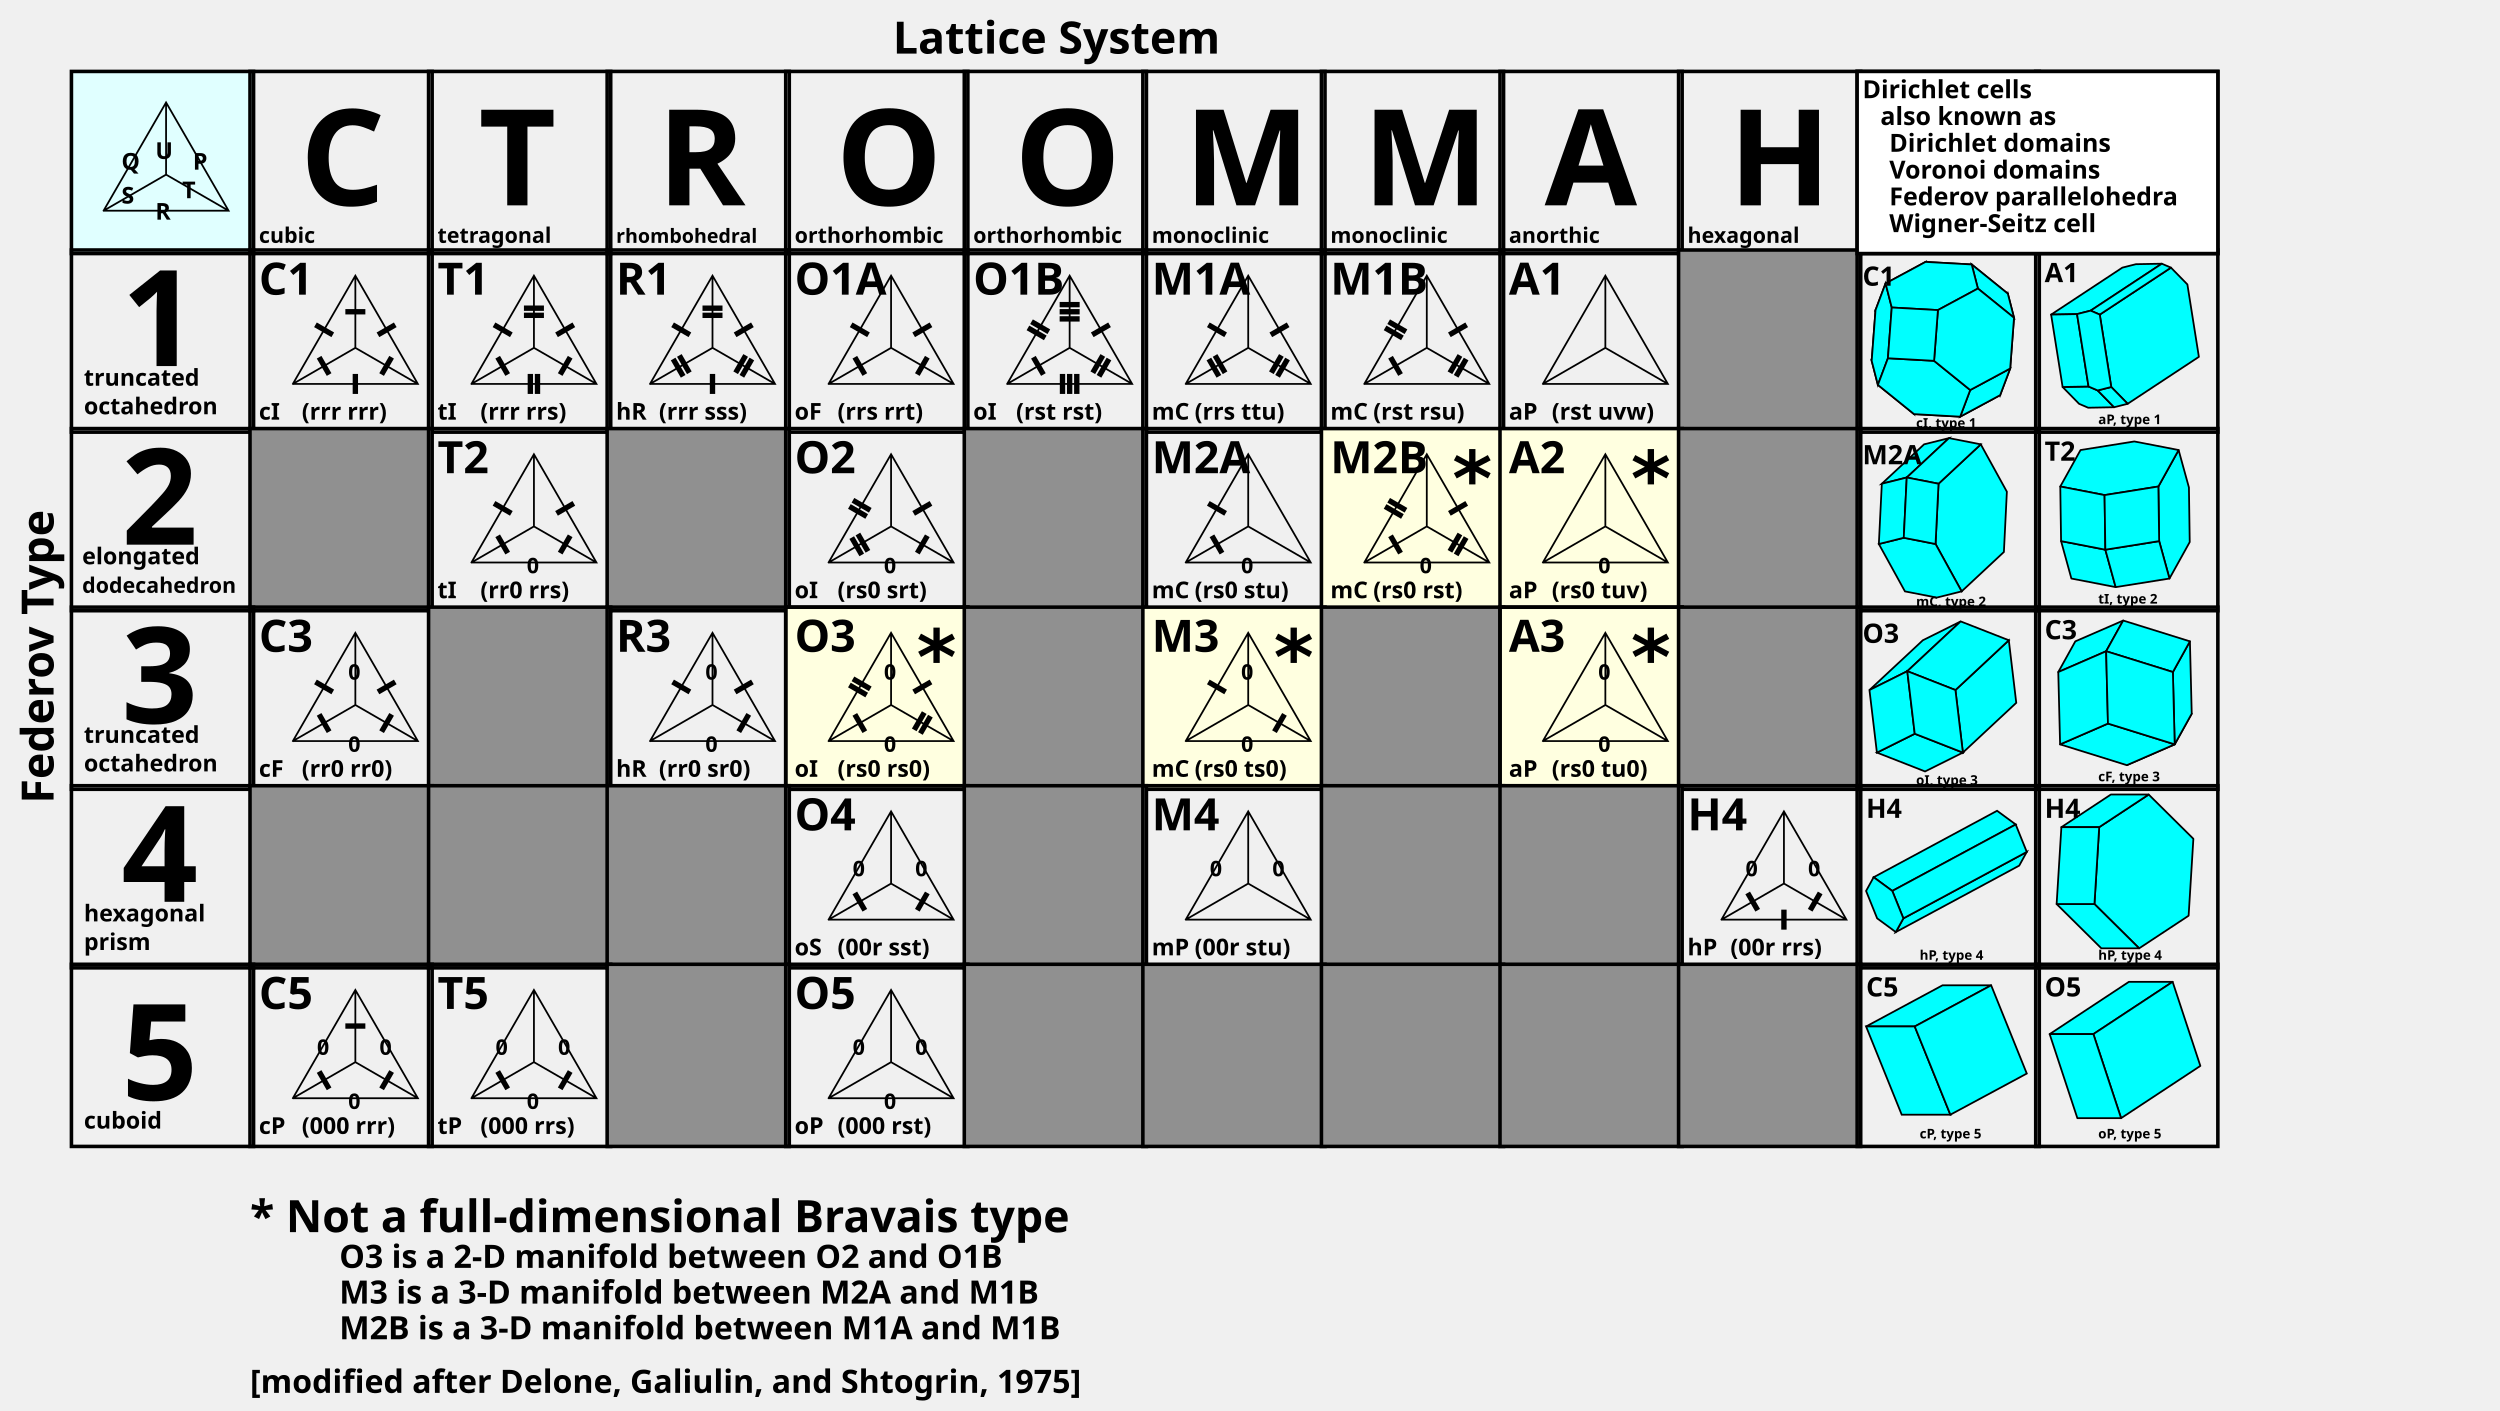
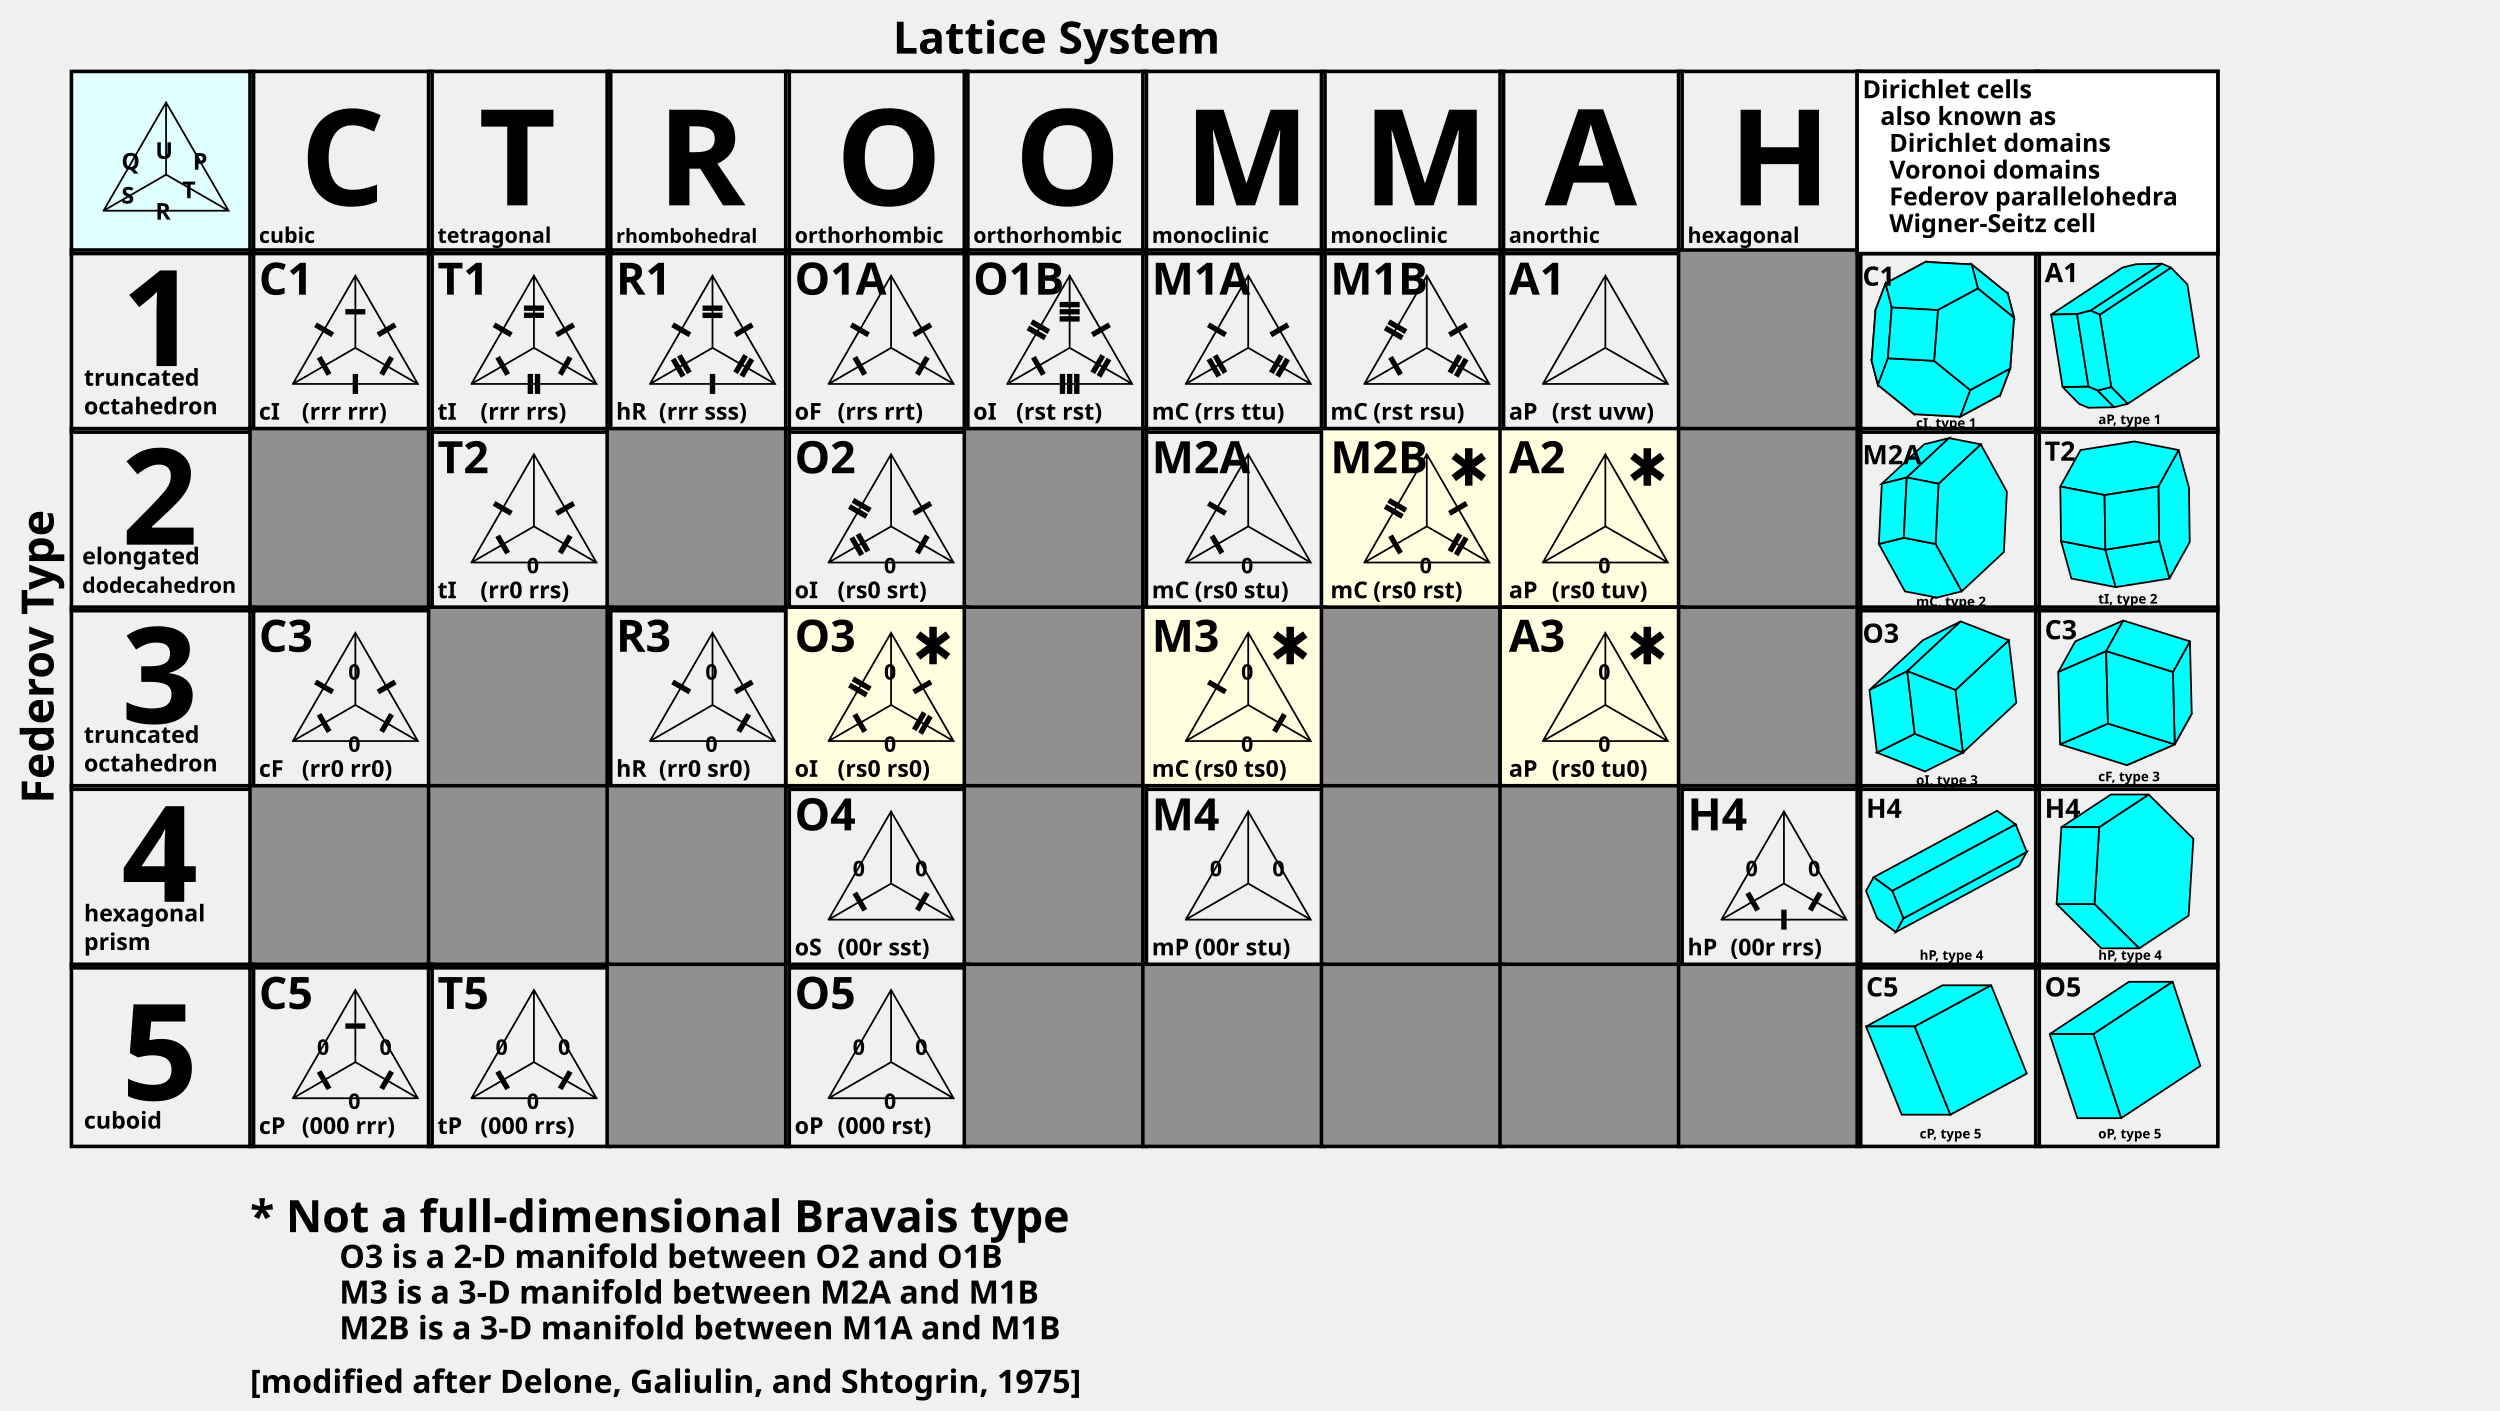
<svg xmlns="http://www.w3.org/2000/svg" xmlns:xlink="http://www.w3.org/1999/xlink" width="1400" height="790" viewBox="0 0 1400 790" version="1.1">
  <defs>
    <rect id="unused" width="102" height="102" stroke-width="2" stroke="black" fill="#909090" />
    <rect id="blank" x="0" y="0" width="102" height="102" stroke-width="2" stroke="black" fill="none" />
    <style> 
            .large-text { font-family: sans-serif; font-weight: bold; font-size: 75px; }
            .characteristic-text { font-family: sans-serif; font-weight:700; font-size: 13px; }
        </style>
-     <path d="m 94.763,17.768 -6.87,3.601 6.87,3.622 -1.582,2.935 -6.932,-3.83 v 7.161 h -3.539 v -7.161 l -6.953,3.83 -1.582,-2.935 6.953,-3.622 -6.953,-3.601 1.582,-2.935 6.953,3.789 v -7.161 h 3.539 v 7.161 l 6.932,-3.789 z" style="font-weight:bold;font-size:60px;font-family:sans-serif;stroke-width:0.711" id="asterisk" />
+     <path d="M82.5 11 82.5 32 M74.1 15.25 90.9 27.75 M74.1 27.75 90.9 15.25" stroke="black" stroke-width="4.2" stroke-linecap="butt" id="asterisk" />
+     <svg width="100" height="100" viewBox="0 0 100 100">
+       <path d="M50,20 50,80 M26,35 74,65 M26,65 74,35" stroke="black" stroke-width="12" stroke-linecap="butt" />
+     </svg>
    <polyline id="cellborder" stroke="black" points="0,-0   70,-0   35,-60.622   -0.175,0.303   0.175,-0.101   35,-20.207   35,-60.622   35,-20.207   70,-0   " style="fill:none; stroke-width:3 stroke-linejoin:round; stroke-linecap:round" />
    <text id="zeroP" x="48.5" y="-24.311" style="font-family:sans-serif; font-size=26; font-weight:bold; ">0</text>
    <text id="zeroQ" x="13.5" y="-24.311" style="font-family:sans-serif; font-size=26; font-weight:bold; ">0</text>
    <text id="zeroR" x="31" y="6" style="font-family:sans-serif; font-size=26; font-weight:bold; ">0</text>
    <text id="zeroU" x="31" y="-34.414" style="font-family:sans-serif; font-size=26; font-weight:bold; ">0</text>
    <line id="oneSlashP" x1="57.35" y1="-33.111" x2="47.65" y2="-27.511" style="stroke:rgb(0,0,0);stroke-width:3" />
    <line id="oneSlashQ" x1="12.65" y1="-33.111" x2="22.35" y2="-27.511" style="stroke:rgb(0,0,0);stroke-width:3" />
    <line id="oneSlashR" x1="35" y1="-5.6" x2="35" y2="5.6" style="stroke:rgb(0,0,0);stroke-width:3" />
    <line id="oneSlashS" x1="14.7" y1="-14.953" x2="20.3" y2="-5.254" style="stroke:rgb(0,0,0);stroke-width:3" />
    <line id="oneSlashT" x1="55.3" y1="-14.953" x2="49.7" y2="-5.254" style="stroke:rgb(0,0,0);stroke-width:3" />
    <line id="oneSlashU" x1="40.6" y1="-40.414" x2="29.4" y2="-40.414" style="stroke:rgb(0,0,0);stroke-width:3" />
    <g id="2SlashP">
</g>
    <g id="2SlashQ">
      <line name="2SlashQa" x1="11.65" y1="-31.379" x2="21.35" y2="-25.779" style="stroke:rgb(0,0,0);stroke-width:3" />
      <line name="2SlashQb" x1="13.65" y1="-34.843" x2="23.35" y2="-29.243" style="stroke:rgb(0,0,0);stroke-width:3" />
    </g>
    <g id="2SlashR">
      <line id="mult2SlashRa" x1="33" y1="-5.6" x2="33" y2="5.6" style="stroke:rgb(0,0,0);stroke-width:3" />
      <line id="mult2SlashRb" x1="37" y1="-5.6" x2="37" y2="5.6" style="stroke:rgb(0,0,0);stroke-width:3" />
    </g>
    <g id="2SlashS">
      <line name="2SlashSa" x1="12.968" y1="-13.953" x2="18.568" y2="-4.254" style="stroke:rgb(0,0,0);stroke-width:3" />
      <line name="2SlashSb" x1="16.432" y1="-15.953" x2="22.032" y2="-6.254" style="stroke:rgb(0,0,0);stroke-width:3" />
    </g>
    <g id="2SlashT">
      <line name="2SlashTa" x1="53.568" y1="-15.953" x2="47.968" y2="-6.254" style="stroke:rgb(0,0,0);stroke-width:3" />
      <line name="2SlashTb" x1="57.032" y1="-13.953" x2="51.432" y2="-4.254" style="stroke:rgb(0,0,0);stroke-width:3" />
    </g>
    <g id="2SlashU">
      <line id="2SlashUa" x1="40.6" y1="-42.414" x2="29.4" y2="-42.414" style="stroke:rgb(0,0,0);stroke-width:3" />
      <line id="2SlashUb" x1="40.6" y1="-38.414" x2="29.4" y2="-38.414" style="stroke:rgb(0,0,0);stroke-width:3" />
    </g>
    <g id="3SlashR">
      <line name="3Slash" x1="31" y1="5.6" x2="31" y2="-5.6" style="stroke:rgb(0,0,0);stroke-width:3" />
      <line name="3Slash" x1="35" y1="5.6" x2="35" y2="-5.6" style="stroke:rgb(0,0,0);stroke-width:3" />
      <line name="3Slash" x1="39" y1="5.6" x2="39" y2="-5.6" style="stroke:rgb(0,0,0);stroke-width:3" />
    </g>
    <g id="3SlashU">
      <line name="3Slash" x1="29.4" y1="-44.414" x2="40.6" y2="-44.414" style="stroke:rgb(0,0,0);stroke-width:3" />
      <line name="3Slash" x1="29.4" y1="-40.414" x2="40.6" y2="-40.414" style="stroke:rgb(0,0,0);stroke-width:3" />
      <line name="3Slash" x1="29.4" y1="-36.414" x2="40.6" y2="-36.414" style="stroke:rgb(0,0,0);stroke-width:3" />
    </g>
  </defs>
  <text x="500" y="30" style="font-family:sans-serif; font-weight:bold; font-size:25px">Lattice System</text>
  <g transform="translate(30, 450)">
    <text x="0" y="0" style="font-family:sans-serif; font-weight:bold; font-size:25px" transform="rotate(270 0 0)">Federov Type</text>
  </g>
  <g transform="translate(40, 40)">
    <g transform="translate(0, 0)">
      <rect name="Basic" x="0" y="0" width="102" height="102" stroke-width="2" stroke="black" fill="lightcyan" />
      <g transform=" translate(18, 78)  ">
        <use xlink:href="#cellborder" />
        <text class="characteristic-text" x="44" y="-7">T</text>
        <text class="characteristic-text" x="50" y="-23">P</text>
        <text class="characteristic-text" x="10" y="-23">Q</text>
        <text class="characteristic-text" x="29" y="-29">U</text>
        <text class="characteristic-text" x="29" y="5">R</text>
        <text class="characteristic-text" x="10" y="-4">S</text>
      </g>
    </g>
    <g transform="translate(100, 0)">
      <use xlink:href="#blank" />
      <text style="font-family:sans-serif; font-weight:bold; font-size:75px" x="28" y="75">C</text>
      <text style="font-family:sans-serif; font-weight:bold; font-size:12px" x="5" y="96">cubic</text>
    </g>
    <g transform="translate(200, 0)">
      <use xlink:href="#blank" />
      <text style="font-family:sans-serif; font-weight:bold; font-size:75px" x="28" y="75">T</text>
      <text style="font-family:sans-serif; font-weight:bold; font-size:12px" x="5" y="96">tetragonal</text>
    </g>
    <g transform="translate(300, 0)">
      <use xlink:href="#blank" />
      <text style="font-family:sans-serif; font-weight:bold; font-size:75px" x="28" y="75">R</text>
      <text style="font-family:sans-serif; font-weight:bold; font-size:11px" x="5" y="96">rhombohedral</text>
    </g>
    <g transform="translate(400, 0)">
      <use xlink:href="#blank" />
      <text style="font-family:sans-serif; font-weight:bold; font-size:75px" x="28" y="75">O</text>
      <text style="font-family:sans-serif; font-weight:bold; font-size:12px" x="5" y="96">orthorhombic</text>
    </g>
    <g transform="translate(500, 0)">
      <use xlink:href="#blank" />
      <text style="font-family:sans-serif; font-weight:bold; font-size:75px" x="28" y="75">O</text>
      <text style="font-family:sans-serif; font-weight:bold; font-size:12px" x="5" y="96">orthorhombic</text>
    </g>
    <g transform="translate(600, 0)">
      <use xlink:href="#blank" />
      <text style="font-family:sans-serif; font-weight:bold; font-size:75px" x="23" y="75">M</text>
      <text style="font-family:sans-serif; font-weight:bold; font-size:12px" x="5" y="96">monoclinic</text>
    </g>
    <g transform="translate(700, 0)">
      <use xlink:href="#blank" />
      <text style="font-family:sans-serif; font-weight:bold; font-size:75px" x="23" y="75">M</text>
      <text style="font-family:sans-serif; font-weight:bold; font-size:12px" x="5" y="96">monoclinic</text>
    </g>
    <g transform="translate(800, 0)">
      <use xlink:href="#blank" />
      <text style="font-family:sans-serif; font-weight:bold; font-size:75px" x="25" y="75">A</text>
      <text style="font-family:sans-serif; font-weight:bold; font-size:12px" x="5" y="96">anorthic</text>
    </g>
    <g transform="translate(900, 0)">
      <use xlink:href="#blank" />
      <text style="font-family:sans-serif; font-weight:bold; font-size:75px" x="28" y="75">H</text>
      <text style="font-family:sans-serif; font-weight:bold; font-size:12px" x="5" y="96">hexagonal</text>
    </g>
    <g transform="translate(1000, 0)">
      <use xlink:href="#blank" />
    </g>
    <g transform="translate(1100, 0)">
      <use xlink:href="#blank" />
    </g>
    <g transform="translate(0, 100)">
      <use xlink:href="#blank" />
      <text style="font-family:sans-serif; font-weight:bold; font-size:75px" x="28" y="65">1</text>
      <text style="font-family:sans-serif; font-weight:bold; font-size:13px" x="7" y="76">truncated</text>
      <text style="font-family:sans-serif; font-weight:bold; font-size:13px" x="7" y="92">octahedron</text>
    </g>
    <g transform="translate(100, 100)">
      <g transform=" translate(24, 75)  ">
        <use xlink:href="#cellborder" />
        <use xlink:href="#oneSlashP" />
        <use xlink:href="#oneSlashQ" />
        <use xlink:href="#oneSlashR" />
        <use xlink:href="#oneSlashS" />
        <use xlink:href="#oneSlashT" />
        <use xlink:href="#oneSlashU" />
      </g>
      <use xlink:href="#blank" />
      <text style="font-family:sans-serif; font-weight:bold; font-size:25px" x="5" y="25">C1</text>
      <text class="characteristic-text" x="5" y="95">cI</text>
      <text x="29" y="95" class="characteristic-text">(rrr rrr)</text>
    </g>
    <g transform="translate(200, 100)">
      <g transform=" translate(24, 75)  ">
        <use xlink:href="#cellborder" />
        <use xlink:href="#oneSlashP" />
        <use xlink:href="#oneSlashQ" />
        <use xlink:href="#2SlashR" />
        <use xlink:href="#oneSlashS" />
        <use xlink:href="#oneSlashT" />
        <use xlink:href="#2SlashU" />
      </g>
      <use xlink:href="#blank" />
      <text style="font-family:sans-serif; font-weight:bold; font-size:25px" x="5" y="25">T1</text>
      <text class="characteristic-text" x="5" y="95">tI</text>
      <text x="29" y="95" class="characteristic-text">(rrr rrs)</text>
    </g>
    <g transform="translate(300, 100)">
      <g transform=" translate(24, 75)  ">
        <use xlink:href="#cellborder" />
        <use xlink:href="#oneSlashP" />
        <use xlink:href="#oneSlashQ" />
        <use xlink:href="#oneSlashR" />
        <use xlink:href="#2SlashS" />
        <use xlink:href="#2SlashT" />
        <use xlink:href="#2SlashU" />
      </g>
      <use xlink:href="#blank" />
      <text style="font-family:sans-serif; font-weight:bold; font-size:25px" x="5" y="25">R1</text>
      <text class="characteristic-text" x="5" y="95">hR</text>
      <text x="29" y="95" class="characteristic-text">(rrr sss)</text>
    </g>
    <g transform="translate(400, 100)">
      <g transform=" translate(24, 75)  ">
        <use xlink:href="#cellborder" />
        <use xlink:href="#oneSlashP" />
        <use xlink:href="#oneSlashQ" />
        <use xlink:href="#oneSlashS" />
        <use xlink:href="#oneSlashT" />
      </g>
      <use xlink:href="#blank" />
      <text style="font-family:sans-serif; font-weight:bold; font-size:25px" x="5" y="25">O1A</text>
      <text class="characteristic-text" x="5" y="95">oF</text>
      <text x="29" y="95" class="characteristic-text">(rrs rrt)</text>
    </g>
    <g transform="translate(500, 100)">
      <g transform=" translate(24, 75)  ">
        <use xlink:href="#cellborder" />
        <use xlink:href="#oneSlashP" />
        <use xlink:href="#2SlashQ" />
        <use xlink:href="#3SlashR" />
        <use xlink:href="#oneSlashS" />
        <use xlink:href="#2SlashT" />
        <use xlink:href="#3SlashU" />
      </g>
      <use xlink:href="#blank" />
      <text style="font-family:sans-serif; font-weight:bold; font-size:25px" x="5" y="25">O1B</text>
      <text class="characteristic-text" x="5" y="95">oI</text>
      <text x="29" y="95" class="characteristic-text">(rst rst)</text>
    </g>
    <g transform="translate(600, 100)">
      <g transform=" translate(24, 75)  ">
        <use xlink:href="#cellborder" />
        <use xlink:href="#oneSlashP" />
        <use xlink:href="#oneSlashQ" />
        <use xlink:href="#2SlashS" />
        <use xlink:href="#2SlashT" />
      </g>
      <use xlink:href="#blank" />
      <text style="font-family:sans-serif; font-weight:bold; font-size:25px" x="5" y="25">M1A</text>
      <text class="characteristic-text" x="5" y="95">mC</text>
      <text class="characteristic-text" x="29" y="95">(rrs ttu)</text>
    </g>
    <g transform="translate(700, 100)">
      <g transform=" translate(24, 75)  ">
        <use xlink:href="#cellborder" />
        <use xlink:href="#oneSlashP" />
        <use xlink:href="#2SlashQ" />
        <use xlink:href="#oneSlashS" />
        <use xlink:href="#2SlashT" />
      </g>
      <use xlink:href="#blank" />
      <text style="font-family:sans-serif; font-weight:bold; font-size:25px" x="5" y="25">M1B</text>
      <text class="characteristic-text" x="5" y="95">mC</text>
      <text class="characteristic-text" x="29" y="95">(rst rsu)</text>
    </g>
    <g transform="translate(800, 100)">
      <g transform=" translate(24, 75)  ">
        <use xlink:href="#cellborder" />
      </g>
      <use xlink:href="#blank" />
      <text style="font-family:sans-serif; font-weight:bold; font-size:25px" x="5" y="25">A1</text>
      <text class="characteristic-text" x="5" y="95">aP</text>
      <text class="characteristic-text" x="29" y="95">(rst uvw)</text>
    </g>
    <use xlink:href="#unused" x="900" y="100" />
    <g transform="translate(1000, 100)">
      <use xlink:href="#blank" />
      <g transform="translate(33, 35) scale( .5, .5)">
        <polygon fill="CYAN " stroke="black" stroke-width="2" points="39.841, 5.892  91.542, 8.763  87.236, 65.589  35.535, 62.719  " />
        <polygon fill="CYAN " stroke="black" stroke-width="2" points="-45.399, -2.719  -0.626, -26.826  39.841, 5.892  35.535, 62.719  -9.237, 86.826  -49.704, 54.108  " />
        <polygon fill="CYAN " stroke="black" stroke-width="2" points="-0.626, -26.826  10.608, -56.675  62.309, -53.804  102.776, -21.086  91.542, 8.763  39.841, 5.892  " />
        <polygon fill="CYAN " stroke="black" stroke-width="2" points="-9.237, 86.826  35.535, 62.719  87.236, 65.589  94.165, 92.567  49.392, 116.675  -2.309, 113.804  " />
        <polygon fill="CYAN " stroke="black" stroke-width="2" points="-45.399, -2.719  -34.165, -32.567  10.608, -56.675  -0.626, -26.826  " />
        <polygon fill="CYAN " stroke="black" stroke-width="2" points="-49.704, 54.108  -9.237, 86.826  -2.309, 113.804  -42.776, 81.086  " />
        <polygon fill="CYAN " stroke="black" stroke-width="2" points="91.542, 8.763  102.776, -21.086  109.704, 5.892  105.399, 62.719  94.165, 92.567  87.236, 65.589  " />
        <polygon fill="CYAN " stroke="black" stroke-width="2" points="-45.399, -2.719  -49.704, 54.108  -42.776, 81.086  -31.542, 51.237  -27.236, -5.589  -34.165, -32.567  " />
        <polygon fill="CYAN " stroke="black" stroke-width="2" points="62.309, -53.804  69.237, -26.826  109.704, 5.892  102.776, -21.086  " />
        <polygon fill="CYAN " stroke="black" stroke-width="2" points="49.392, 116.675  94.165, 92.567  105.399, 62.719  60.626, 86.826  " />
        <polygon fill="CYAN " stroke="black" stroke-width="2" points="-34.165, -32.567  -27.236, -5.589  24.465, -2.719  69.237, -26.826  62.309, -53.804  10.608, -56.675  " />
        <polygon fill="CYAN " stroke="black" stroke-width="2" points="-42.776, 81.086  -2.309, 113.804  49.392, 116.675  60.626, 86.826  20.159, 54.108  -31.542, 51.237  " />
        <polygon fill="CYAN " stroke="black" stroke-width="2" points="24.465, -2.719  20.159, 54.108  60.626, 86.826  105.399, 62.719  109.704, 5.892  69.237, -26.826  " />
        <polygon fill="CYAN " stroke="black" stroke-width="2" points="-27.236, -5.589  -31.542, 51.237  20.159, 54.108  24.465, -2.719  " />
        <text style="font-family:sans-serif; font-weight:bold; font-size:15px" x="0" y="129">cI, type 1 </text>
        <text style="font-family:sans-serif; font-weight:bold; font-size:30px" x="-60" y="-30">C1</text>
      </g>
    </g>
    <g transform="translate(1100, 100)">
      <use xlink:href="#blank" />
      <g transform="translate(35, 33)  scale(.5,.5)">
        <polygon fill="CYAN " stroke="black" stroke-width="2" points="27.005, -46.251  -52.748, 6.343  -23.711, 5.785  -8.521, 1.935  71.232, -50.658  42.195, -50.1  " stroke-linejoin="round" />
        <polygon fill="CYAN " stroke="black" stroke-width="2" points="99.876, -27.442  81.47, -46.251  1.718, 6.343  14.589, 87.442  32.995, 106.251  112.748, 53.657  " stroke-linejoin="round" />
        <polygon fill="CYAN " stroke="black" stroke-width="2" points="-21.47, 106.251  -11.232, 110.658  17.805, 110.1  -0.601, 91.291  -10.839, 86.883  -39.876, 87.442  " stroke-linejoin="round" />
        <polygon fill="CYAN " stroke="black" stroke-width="2" points="71.232, -50.658  -8.521, 1.935  1.718, 6.343  81.47, -46.251  " stroke-linejoin="round" />
        <polygon fill="CYAN " stroke="black" stroke-width="2" points="-52.748, 6.343  -39.876, 87.442  -10.839, 86.883  -23.711, 5.785  " stroke-linejoin="round" />
        <polygon fill="CYAN " stroke="black" stroke-width="2" points="17.805, 110.1  32.995, 106.251  14.589, 87.442  -0.601, 91.291  " stroke-linejoin="round" />
        <polygon fill="CYAN " stroke="black" stroke-width="2" points="-23.711, 5.785  -10.839, 86.883  -0.601, 91.291  14.589, 87.442  1.718, 6.343  -8.521, 1.935  " stroke-linejoin="round" />
        <text style="font-family:sans-serif; font-weight:bold; font-size:15px" x="0" y="129">aP, type 1 </text>
"<text style="font-family:sans-serif; font-weight:bold; font-size:30px" x="-60" y="-30">A1</text>
"</g>
    </g>
    <g transform="translate(0, 200)">
      <use xlink:href="#blank" />
      <text style="font-family:sans-serif; font-weight:bold; font-size:75px" x="28" y="65">2</text>
      <text style="font-family:sans-serif; font-weight:bold; font-size:13px" x="6" y="76">elongated</text>
      <text style="font-family:sans-serif; font-weight:bold; font-size:12px" x="6" y="92">dodecahedron</text>
    </g>
    <use xlink:href="#unused" x="100" y="200" />
    <g transform="translate(200, 200)">
      <g transform=" translate(24, 75)  ">
        <use xlink:href="#cellborder" />
        <use xlink:href="#oneSlashP" />
        <use xlink:href="#oneSlashQ" />
        <use xlink:href="#zeroR" />
        <use xlink:href="#oneSlashS" />
        <use xlink:href="#oneSlashT" />
      </g>
      <use xlink:href="#blank" />
      <text style="font-family:sans-serif; font-weight:bold; font-size:25px" x="5" y="25">T2</text>
      <text class="characteristic-text" x="5" y="95">tI</text>
      <text class="characteristic-text" x="29" y="95">(rr0 rrs)</text>
    </g>
    <use xlink:href="#unused" x="300" y="200" />
    <g transform="translate(400, 200)">
      <g transform=" translate(24, 75)  ">
        <use xlink:href="#cellborder" />
        <use xlink:href="#oneSlashP" />
        <use xlink:href="#zeroR" />
        <use xlink:href="#2SlashS" />
        <use xlink:href="#2SlashQ" />
        <use xlink:href="#oneSlashT" />
      </g>
      <use xlink:href="#blank" />
      <text style="font-family:sans-serif; font-weight:bold; font-size:25px" x="5" y="25">O2</text>
      <text class="characteristic-text" x="5" y="95">oI</text>
      <text class="characteristic-text" x="29" y="95">(rs0 srt)</text>
    </g>
    <use xlink:href="#unused" x="500" y="200" />
    <g transform="translate(600, 200)">
      <g transform=" translate(24, 75)  ">
        <use xlink:href="#cellborder" />
        <use xlink:href="#oneSlashQ" />
        <use xlink:href="#zeroR" />
        <use xlink:href="#oneSlashS" />
      </g>
      <use xlink:href="#blank" />
      <text style="font-family:sans-serif; font-weight:bold; font-size:25px" x="5" y="25">M2A</text>
      <text class="characteristic-text" x="5" y="95">mC</text>
      <text class="characteristic-text" x="29" y="95">(rs0 stu)</text>
    </g>
    <g transform="translate(700, 200)">
      <rect name="Basic" x="0" y="0" width="102" height="102" stroke-width="2" stroke="black" fill="lightyellow" />
      <g transform=" translate(24, 75)  ">
        <use xlink:href="#cellborder" />
        <use xlink:href="#oneSlashP" />
        <use xlink:href="#2SlashT" />
        <use xlink:href="#2SlashQ" />
        <use xlink:href="#zeroR" />
        <use xlink:href="#oneSlashS" />
      </g>
      <use xlink:href="#asterisk" />
      <text style="font-family:sans-serif; font-weight:bold; font-size:25px" x="5" y="25">M2B</text>
      <text class="characteristic-text" x="5" y="95">mC</text>
      <text class="characteristic-text" x="29" y="95">(rs0 rst)</text>
    </g>
    <g transform="translate(800, 200)">
      <rect name="Basic" x="0" y="0" width="102" height="102" stroke-width="2" stroke="black" fill="lightyellow" />
      <g transform=" translate(24, 75)  ">
        <use xlink:href="#cellborder" />
        <use xlink:href="#zeroR" />
      </g>
      <use xlink:href="#asterisk" />
      <text style="font-family:sans-serif; font-weight:bold; font-size:25px" x="5" y="25">A2</text>
      <text class="characteristic-text" x="5" y="95">aP</text>
      <text class="characteristic-text" x="29" y="95">(rs0 tuv)</text>
    </g>
    <use xlink:href="#unused" x="900" y="200" />
    <g transform="translate(1000, 200)">
      <use xlink:href="#blank" />
      <g transform="translate(33, 35) scale( .5, .5)">
        <polygon fill="CYAN" stroke="black" stroke-width="2" points="-38.361, -8.213  -10.447, -15.175  36.879, -59.312  8.965, -52.35 " />
        <polygon fill="CYAN" stroke="black" stroke-width="2" points="25.138, -8.213  21.801, 59.278  51.035, 112.35  98.362, 68.213  101.698, 0.722  72.464, -52.35 " />
        <polygon fill="CYAN" stroke="black" stroke-width="2" points="-10.447, -15.175  25.138, -8.213  72.464, -52.35  36.879, -59.312 " />
        <polygon fill="CYAN" stroke="black" stroke-width="2" points="-41.698, 59.278  -12.464, 112.35  23.121, 119.312  51.035, 112.35  21.801, 59.278  -13.784, 52.316 " />
        <polygon fill="CYAN" stroke="black" stroke-width="2" points="-38.361, -8.213  -41.698, 59.278  -13.784, 52.316  -10.447, -15.175 " />
        <polygon fill="CYAN" stroke="black" stroke-width="2" points="-10.447, -15.175  -13.784, 52.316  21.801, 59.278  25.138, -8.213 " />
        <text style="font-family:sans-serif; font-weight:bold; font-size:15px" x="0" y="129">mC, type 2 </text>
        <text style="font-family:sans-serif; font-weight:bold; font-size:30px" x="-60" y="-30">M2A</text>
      </g>
    </g>
    <g transform="translate(1100, 200)">
      <use xlink:href="#blank" />
      <g transform="translate(35, 33)  scale(.5,.5)">
        <polygon fill="CYAN " stroke="black" stroke-width="2" points="67.369, -1.109  68.254, 60.04  79.809, 101.964  102.485, 61.109  101.6, -0.04  90.045, -41.964  " stroke-linejoin="round" />
        <polygon fill="CYAN " stroke="black" stroke-width="2" points="-42.485, -1.109  7.107, 8.503  67.369, -1.109  90.045, -41.964  40.453, -51.577  -19.809, -41.964  " stroke-linejoin="round" />
        <polygon fill="CYAN " stroke="black" stroke-width="2" points="-41.6, 60.04  -30.045, 101.964  19.547, 111.577  7.991, 69.653  " stroke-linejoin="round" />
        <polygon fill="CYAN " stroke="black" stroke-width="2" points="7.991, 69.653  19.547, 111.577  79.809, 101.964  68.254, 60.04  " stroke-linejoin="round" />
        <polygon fill="CYAN " stroke="black" stroke-width="2" points="-42.485, -1.109  -41.6, 60.04  7.991, 69.653  7.107, 8.503  " stroke-linejoin="round" />
        <polygon fill="CYAN " stroke="black" stroke-width="2" points="7.991, 69.653  68.254, 60.04  67.369, -1.109  7.107, 8.503  " stroke-linejoin="round" />
        <text style="font-family:sans-serif; font-weight:bold; font-size:15px" x="0" y="130">tI, type 2 </text>
"<text style="font-family:sans-serif; font-weight:bold; font-size:30px" x="-60" y="-30">T2</text>
"</g>
    </g>
    <g transform="translate(0, 300)">
      <use xlink:href="#blank" />
      <text style="font-family:sans-serif; font-weight:bold; font-size:75px" x="28" y="65">3</text>
      <text style="font-family:sans-serif; font-weight:bold; font-size:13px" x="7" y="76">truncated</text>
      <text style="font-family:sans-serif; font-weight:bold; font-size:13px" x="7" y="92">octahedron</text>
    </g>
    <g transform="translate(100, 300)">
      <g transform=" translate(24, 75)  ">
        <use xlink:href="#cellborder" />
        <use xlink:href="#oneSlashP" />
        <use xlink:href="#oneSlashQ" />
        <use xlink:href="#zeroR" />
        <use xlink:href="#oneSlashS" />
        <use xlink:href="#oneSlashT" />
        <use xlink:href="#zeroU" />
      </g>
      <use xlink:href="#blank" />
      <text style="font-family:sans-serif; font-weight:bold; font-size:25px" x="5" y="25">C3</text>
      <text class="characteristic-text" x="5" y="95">cF</text>
      <text class="characteristic-text" x="29" y="95">(rr0 rr0)</text>
    </g>
    <use xlink:href="#unused" x="200" y="300" />
    <g transform="translate(300, 300)">
      <g transform=" translate(24, 75)  ">
        <use xlink:href="#cellborder" />
        <use xlink:href="#oneSlashP" />
        <use xlink:href="#oneSlashQ" />
        <use xlink:href="#zeroR" />
        <use xlink:href="#oneSlashT" />
        <use xlink:href="#zeroU" />
      </g>
      <use xlink:href="#blank" />
      <text style="font-family:sans-serif; font-weight:bold; font-size:25px" x="5" y="25">R3</text>
      <text class="characteristic-text" x="5" y="95">hR</text>
      <text class="characteristic-text" x="29" y="95">(rr0 sr0) </text>
    </g>
    <g transform="translate(400, 300)">
      <rect name="Basic" x="0" y="0" width="102" height="102" stroke-width="2" stroke="black" fill="lightyellow" />
      <g transform=" translate(24, 75)  ">
        <use xlink:href="#cellborder" />
        <use xlink:href="#oneSlashP" />
        <use xlink:href="#2SlashQ" />
        <use xlink:href="#zeroR" />
        <use xlink:href="#oneSlashS" />
        <use xlink:href="#2SlashT" />
        <use xlink:href="#zeroU" />
      </g>
      <use xlink:href="#asterisk" />
      <use xlink:href="#blank" />
      <text style="font-family:sans-serif; font-weight:bold; font-size:25px" x="5" y="25">O3</text>
      <text class="characteristic-text" x="5" y="95">oI</text>
      <text class="characteristic-text" x="29" y="95">(rs0 rs0)</text>
    </g>
    <use xlink:href="#unused" x="500" y="300" />
    <g transform="translate(600, 300)">
      <rect name="Basic" x="0" y="0" width="102" height="102" stroke-width="2" stroke="black" fill="lightyellow" />
      <g transform=" translate(24, 75)  ">
        <use xlink:href="#cellborder" />
        <use xlink:href="#oneSlashQ" />
        <use xlink:href="#zeroR" />
        <use xlink:href="#oneSlashT" />
        <use xlink:href="#zeroU" />
      </g>
      <use xlink:href="#asterisk" />
      <text style="font-family:sans-serif; font-weight:bold; font-size:25px" x="5" y="25">M3</text>
      <text class="characteristic-text" x="5" y="95">mC</text>
      <text class="characteristic-text" x="29" y="95">(rs0 ts0)</text>
    </g>
    <g transform="translate(700, 300)">
      <use xlink:href="#unused" x="0" y="0" />
    </g>
    <g transform="translate(800, 300)">
      <rect name="Basic" x="0" y="0" width="102" height="102" stroke-width="2" stroke="black" fill="lightyellow" />
      <g transform=" translate(24, 75)  ">
        <use xlink:href="#cellborder" />
        <use xlink:href="#zeroR" />
        <use xlink:href="#zeroU" />
      </g>
      <use xlink:href="#asterisk" />
      <use xlink:href="#blank" />
      <text style="font-family:sans-serif; font-weight:bold; font-size:25px" x="5" y="25">A3</text>
      <text class="characteristic-text" x="5" y="95">aP</text>
      <text class="characteristic-text" x="29" y="95">(rs0 tu0)</text>
    </g>
    <use xlink:href="#unused" x="900" y="300" />
    <g transform="translate(1000, 300)">
      <use xlink:href="#blank" />
      <g transform="translate(33, 35) scale( .5, .5)">
        <polygon fill="cyan" stroke="black" stroke-width="2" points="7.576, -32.91  -52.212, 22.849  -9.837, 1.738  49.951, -54.022 " />
        <polygon fill="cyan" stroke="black" stroke-width="2" points="103.864, -32.91  44.076, 22.849  52.424, 92.91  112.212, 37.151    " />
        <polygon fill="cyan" stroke="black" stroke-width="2" points="49.951, -54.022  -9.837, 1.738  44.076, 22.849  103.864, -32.91  " />
        <polygon fill="cyan" stroke="black" stroke-width="2" points="-43.864, 92.91  10.049, 114.022  52.424, 92.91  -1.49, 71.799    " />
        <polygon fill="cyan" stroke="black" stroke-width="2" points="-43.864, 92.91  -1.49, 71.799  -9.837, 1.738  -52.212, 22.849  " />
        <polygon fill="cyan" stroke="black" stroke-width="2" points="-9.837, 1.738  -1.49, 71.799  52.424, 92.91  44.076, 22.849    " />
        <text style="font-family:sans-serif; font-weight:bold; font-size:15px" x="0" y="129">oI, type 3 </text>
        <text style="font-family:sans-serif; font-weight:bold; font-size:30px" x="-60" y="-30">O3</text>
      </g>
    </g>
    <g transform="translate(1100, 300)">
      <use xlink:href="#blank" />
      <g transform="translate(35, 33)  scale(.5,.5)">
        <polygon fill="CYAN " stroke="black" stroke-width="2" points="51.118, 76.607  104.739, 53.303  85.65, 87.695  32.029, 110.998  " stroke-linejoin="round" />
        <polygon fill="CYAN " stroke="black" stroke-width="2" points="-25.65, -27.695  -44.739, 6.697  8.882, -16.607  27.971, -50.998  " stroke-linejoin="round" />
        <polygon fill="CYAN " stroke="black" stroke-width="2" points="102.709, -27.695  83.621, 6.697  85.65, 87.695  104.739, 53.303  " stroke-linejoin="round" />
        <polygon fill="CYAN " stroke="black" stroke-width="2" points="-42.709, 87.695  32.029, 110.998  85.65, 87.695  10.912, 64.391  " stroke-linejoin="round" />
        <polygon fill="CYAN " stroke="black" stroke-width="2" points="27.971, -50.998  8.882, -16.607  83.621, 6.697  102.709, -27.695  " stroke-linejoin="round" />
        <polygon fill="CYAN " stroke="black" stroke-width="2" points="-42.709, 87.695  10.912, 64.391  8.882, -16.607  -44.739, 6.697  " stroke-linejoin="round" />
        <polygon fill="CYAN " stroke="black" stroke-width="2" points="8.882, -16.607  10.912, 64.391  85.65, 87.695  83.621, 6.697  " stroke-linejoin="round" />
        <text style="font-family:sans-serif; font-weight:bold; font-size:15px" x="0" y="129">cF, type 3 </text>
"<text style="font-family:sans-serif; font-weight:bold; font-size:30px" x="-60" y="-30">C3</text>
"</g>
    </g>
    <g transform="translate(0, 400)">
      <use xlink:href="#blank" />
      <text style="font-family:sans-serif; font-weight:bold; font-size:75px" x="28" y="65">4</text>
      <text style="font-family:sans-serif; font-weight:bold; font-size:13px" x="7" y="76">hexagonal</text>
      <text style="font-family:sans-serif; font-weight:bold; font-size:13px" x="7" y="92">prism</text>
    </g>
    <use xlink:href="#unused" x="100" y="400" />
    <use xlink:href="#unused" x="200" y="400" />
    <use xlink:href="#unused" x="300" y="400" />
    <g transform="translate(400, 400)">
      <g transform=" translate(24, 75)  ">
        <use xlink:href="#cellborder" />
        <use xlink:href="#zeroP" />
        <use xlink:href="#zeroQ" />
        <use xlink:href="#oneSlashS" />
        <use xlink:href="#oneSlashT" />
      </g>
      <use xlink:href="#blank" />
      <text style="font-family:sans-serif; font-weight:bold; font-size:25px" x="5" y="25">O4</text>
      <text class="characteristic-text" x="5" y="95">oS</text>
      <text class="characteristic-text" x="29" y="95">(00r sst)</text>
    </g>
    <use xlink:href="#unused" x="500" y="400" />
    <g transform="translate(600, 400)">
      <g transform=" translate(24, 75)  ">
        <use xlink:href="#cellborder" />
        <use xlink:href="#zeroP" />
        <use xlink:href="#zeroQ" />
      </g>
      <use xlink:href="#blank" />
      <text style="font-family:sans-serif; font-weight:bold; font-size:25px" x="5" y="25">M4</text>
      <text class="characteristic-text" x="5" y="95">mP</text>
      <text class="characteristic-text" x="29" y="95">(00r stu)</text>
    </g>
    <use xlink:href="#unused" x="700" y="400" />
    <use xlink:href="#unused" x="800" y="400" />
    <g transform="translate(900, 400)">
      <g transform=" translate(24, 75)  ">
        <use xlink:href="#cellborder" />
        <use xlink:href="#zeroP" />
        <use xlink:href="#zeroQ" />
        <use xlink:href="#oneSlashR" />
        <use xlink:href="#oneSlashS" />
        <use xlink:href="#oneSlashT" />
      </g>
      <use xlink:href="#blank" />
      <text style="font-family:sans-serif; font-weight:bold; font-size:25px" x="5" y="25">H4</text>
      <text class="characteristic-text" x="5" y="95">hP</text>
      <text class="characteristic-text" x="29" y="95">(00r rrs)</text>
    </g>
    <g transform="translate(1000, 400)">
      <use xlink:href="#blank" />
      <g transform="translate(35, 33) scale(.5 .5)">
        <polygon fill="cyan" stroke="black" stroke-width="2" points="-26.714, 97.937  111.526, 23.503  120, 8.143  -18.24, 82.577  " />
        <polygon fill="cyan" stroke="black" stroke-width="2" points="-51.526, 36.497  -30.645, 51.857  107.594, -22.577  86.714, -37.937  " />
        <polygon fill="cyan" stroke="black" stroke-width="2" points="-30.645, 51.857  -18.24, 82.577  120, 8.143  107.594, -22.577  " />
        <polygon fill="cyan" stroke="black" stroke-width="2" points="-60, 51.857  -47.594, 82.577  -26.714, 97.937  -18.24, 82.577  -30.645, 51.857  -51.526, 36.497  " />
        <text style="font-family:sans-serif; font-weight:bold; font-size:15px" x="0" y="129">hP, type 4 </text>
        <text style="font-family:sans-serif; font-weight:bold; font-size:30px" x="-60" y="-30">H4</text>
      </g>
    </g>
    <g transform="translate(1100, 400)">
      <use xlink:href="#blank" />
      <g transform="translate(35, 33)  scale(.5,.5)">
        <polygon fill="CYAN " stroke="black" stroke-width="2" points="1.099, -19.59  -4.229, 66.539  45.849, 116.129  101.256, 79.59  106.585, -6.539  56.506, -56.129  " stroke-linejoin="round" />
        <polygon fill="CYAN " stroke="black" stroke-width="2" points="-41.256, -19.59  1.099, -19.59  56.506, -56.129  14.15, -56.129  " stroke-linejoin="round" />
        <polygon fill="CYAN " stroke="black" stroke-width="2" points="-46.585, 66.539  3.494, 116.129  45.849, 116.129  -4.229, 66.539  " stroke-linejoin="round" />
        <polygon fill="CYAN " stroke="black" stroke-width="2" points="-41.256, -19.59  -46.585, 66.539  -4.229, 66.539  1.099, -19.59  " stroke-linejoin="round" />
        <text style="font-family:sans-serif; font-weight:bold; font-size:15px" x="0" y="129">hP, type 4 </text>
        <text style="font-family:sans-serif; font-weight:bold; font-size:30px" x="-60" y="-30">H4</text>
      </g>
    </g>
    <g transform="translate(0, 500)">
      <use xlink:href="#blank" />
      <text style="font-family:sans-serif; font-weight:bold; font-size:75px" x="28" y="76">5</text>
      <text style="font-family:sans-serif; font-weight:bold; font-size:13px" x="7" y="76" />
      <text style="font-family:sans-serif; font-weight:bold; font-size:13px" x="7" y="92">cuboid</text>
    </g>
    <g transform="translate(100, 500)">
      <g transform=" translate(24, 75)  ">
        <use xlink:href="#cellborder" />
        <use xlink:href="#zeroP" />
        <use xlink:href="#zeroQ" />
        <use xlink:href="#zeroR" />
        <use xlink:href="#oneSlashS" />
        <use xlink:href="#oneSlashT" />
        <use xlink:href="#oneSlashU" />
      </g>
      <use xlink:href="#blank" />
      <text style="font-family:sans-serif; font-weight:bold; font-size:25px" x="5" y="25">C5</text>
      <text class="characteristic-text" x="5" y="95">cP</text>
      <text class="characteristic-text" x="29" y="95">(000 rrr)</text>
    </g>
    <g transform="translate(200, 500)">
      <g transform=" translate(24, 75)  ">
        <use xlink:href="#cellborder" />
        <use xlink:href="#zeroP" />
        <use xlink:href="#zeroQ" />
        <use xlink:href="#zeroR" />
        <use xlink:href="#oneSlashS" />
        <use xlink:href="#oneSlashT" />
      </g>
      <use xlink:href="#blank" />
      <text style="font-family:sans-serif; font-weight:bold; font-size:25px" x="5" y="25">T5</text>
      <text class="characteristic-text" x="5" y="95">tP</text>
      <text class="characteristic-text" x="29" y="95">(000 rrs)</text>
    </g>
    <use xlink:href="#unused" x="300" y="500" />
    <g transform="translate(400, 500)">
      <g transform=" translate(24, 75)  ">
        <use xlink:href="#cellborder" />
        <use xlink:href="#zeroP" />
        <use xlink:href="#zeroQ" />
        <use xlink:href="#zeroR" />
      </g>
      <use xlink:href="#blank" />
      <text style="font-family:sans-serif; font-weight:bold; font-size:25px" x="5" y="25">O5</text>
      <text class="characteristic-text" x="5" y="95">oP</text>
      <text class="characteristic-text" x="29" y="95">(000 rst)</text>
    </g>
    <use xlink:href="#unused" x="500" y="500" />
    <use xlink:href="#unused" x="600" y="500" />
    <use xlink:href="#unused" x="700" y="500" />
    <use xlink:href="#unused" x="800" y="500" />
    <use xlink:href="#unused" x="900" y="500" />
    <g transform="translate(1000, 500)">
      <use xlink:href="#blank" />
      <g transform="translate(35, 33) scale(.5 .5)">
        <polygon fill="cyan" stroke="black" stroke-width="2" points="-60, 3.631  -5.484, 3.631  80.094, -42.448  25.578, -42.448  " />
        <polygon fill="cyan" stroke="black" stroke-width="2" points="-60, 3.631  -20.094, 102.448  34.422, 102.448  -5.484, 3.631  " />
        <polygon fill="cyan" stroke="black" stroke-width="2" points="-5.484, 3.631  34.422, 102.448  120, 56.369  80.094, -42.448  " />
        <text style="font-family:sans-serif; font-weight:bold; font-size:15px" x="0" y="129">cP, type 5 </text>
        <text style="font-family:sans-serif; font-weight:bold; font-size:30px" x="-60" y="-30">C5</text>
      </g>
    </g>
    <g transform="translate(1100, 500)">
      <use xlink:href="#blank" />
      <g transform="translate(35, 33)  scale(.5,.5)">
        <polygon fill="CYAN " stroke="black" stroke-width="2" points="-54.404, 12.191  -5.425, 12.191  83.355, -46.356  34.376, -46.356  " stroke-linejoin="round" />
        <polygon fill="CYAN " stroke="black" stroke-width="2" points="-5.425, 12.191  25.624, 106.356  114.404, 47.809  83.355, -46.356  " stroke-linejoin="round" />
        <polygon fill="CYAN " stroke="black" stroke-width="2" points="-54.404, 12.191  -23.355, 106.356  25.624, 106.356  -5.425, 12.191  " stroke-linejoin="round" />
        <text style="font-family:sans-serif; font-weight:bold; font-size:15px" x="0" y="129">oP, type 5 </text>
        <text style="font-family:sans-serif; font-weight:bold; font-size:30px" x="-60" y="-30">O5</text>
      </g>
    </g>
    <g transform="translate(1000, 00)">
      <rect name="Basic" x="0" y="0" width="202" height="102" stroke-width="2" stroke="black" fill="white" />
      <text style="font-family:sans-serif; font-weight:bold; font-size:14px" x="3" y="15">Dirichlet cells</text>
      <text style="font-family:sans-serif; font-weight:bold; font-size:14px" x="13" y="30">also known as</text>
      <text style="font-family:sans-serif; font-weight:bold; font-size:14px" x="18" y="45">Dirichlet domains</text>
      <text style="font-family:sans-serif; font-weight:bold; font-size:14px" x="18" y="60">Voronoi domains</text>
      <text style="font-family:sans-serif; font-weight:bold; font-size:14px" x="18" y="75">Federov parallelohedra</text>
      <text style="font-family:sans-serif; font-weight:bold; font-size:14px" x="18" y="90">Wigner-Seitz cell</text>
    </g>
    <text style="font-family:sans-serif; font-weight:bold; font-size:25px" x="100" y="650">
* Not a full-dimensional Bravais type</text>
    <text style="font-family:sans-serif; font-weight:bold; font-size:18px" x="150" y="670">
O3 is a 2-D manifold between O2 and O1B</text>
    <text style="font-family:sans-serif; font-weight:bold; font-size:18px" x="150" y="690">
M3 is a 3-D manifold between M2A and M1B</text>
    <text style="font-family:sans-serif; font-weight:bold; font-size:18px" x="150" y="710">
M2B is a 3-D manifold between M1A and M1B</text>
    <text style="font-family:sans-serif; font-weight:bold; font-size:18px" x="100" y="740">
[modified after Delone, Galiulin, and Shtogrin, 1975]</text>
  </g>
</svg>
